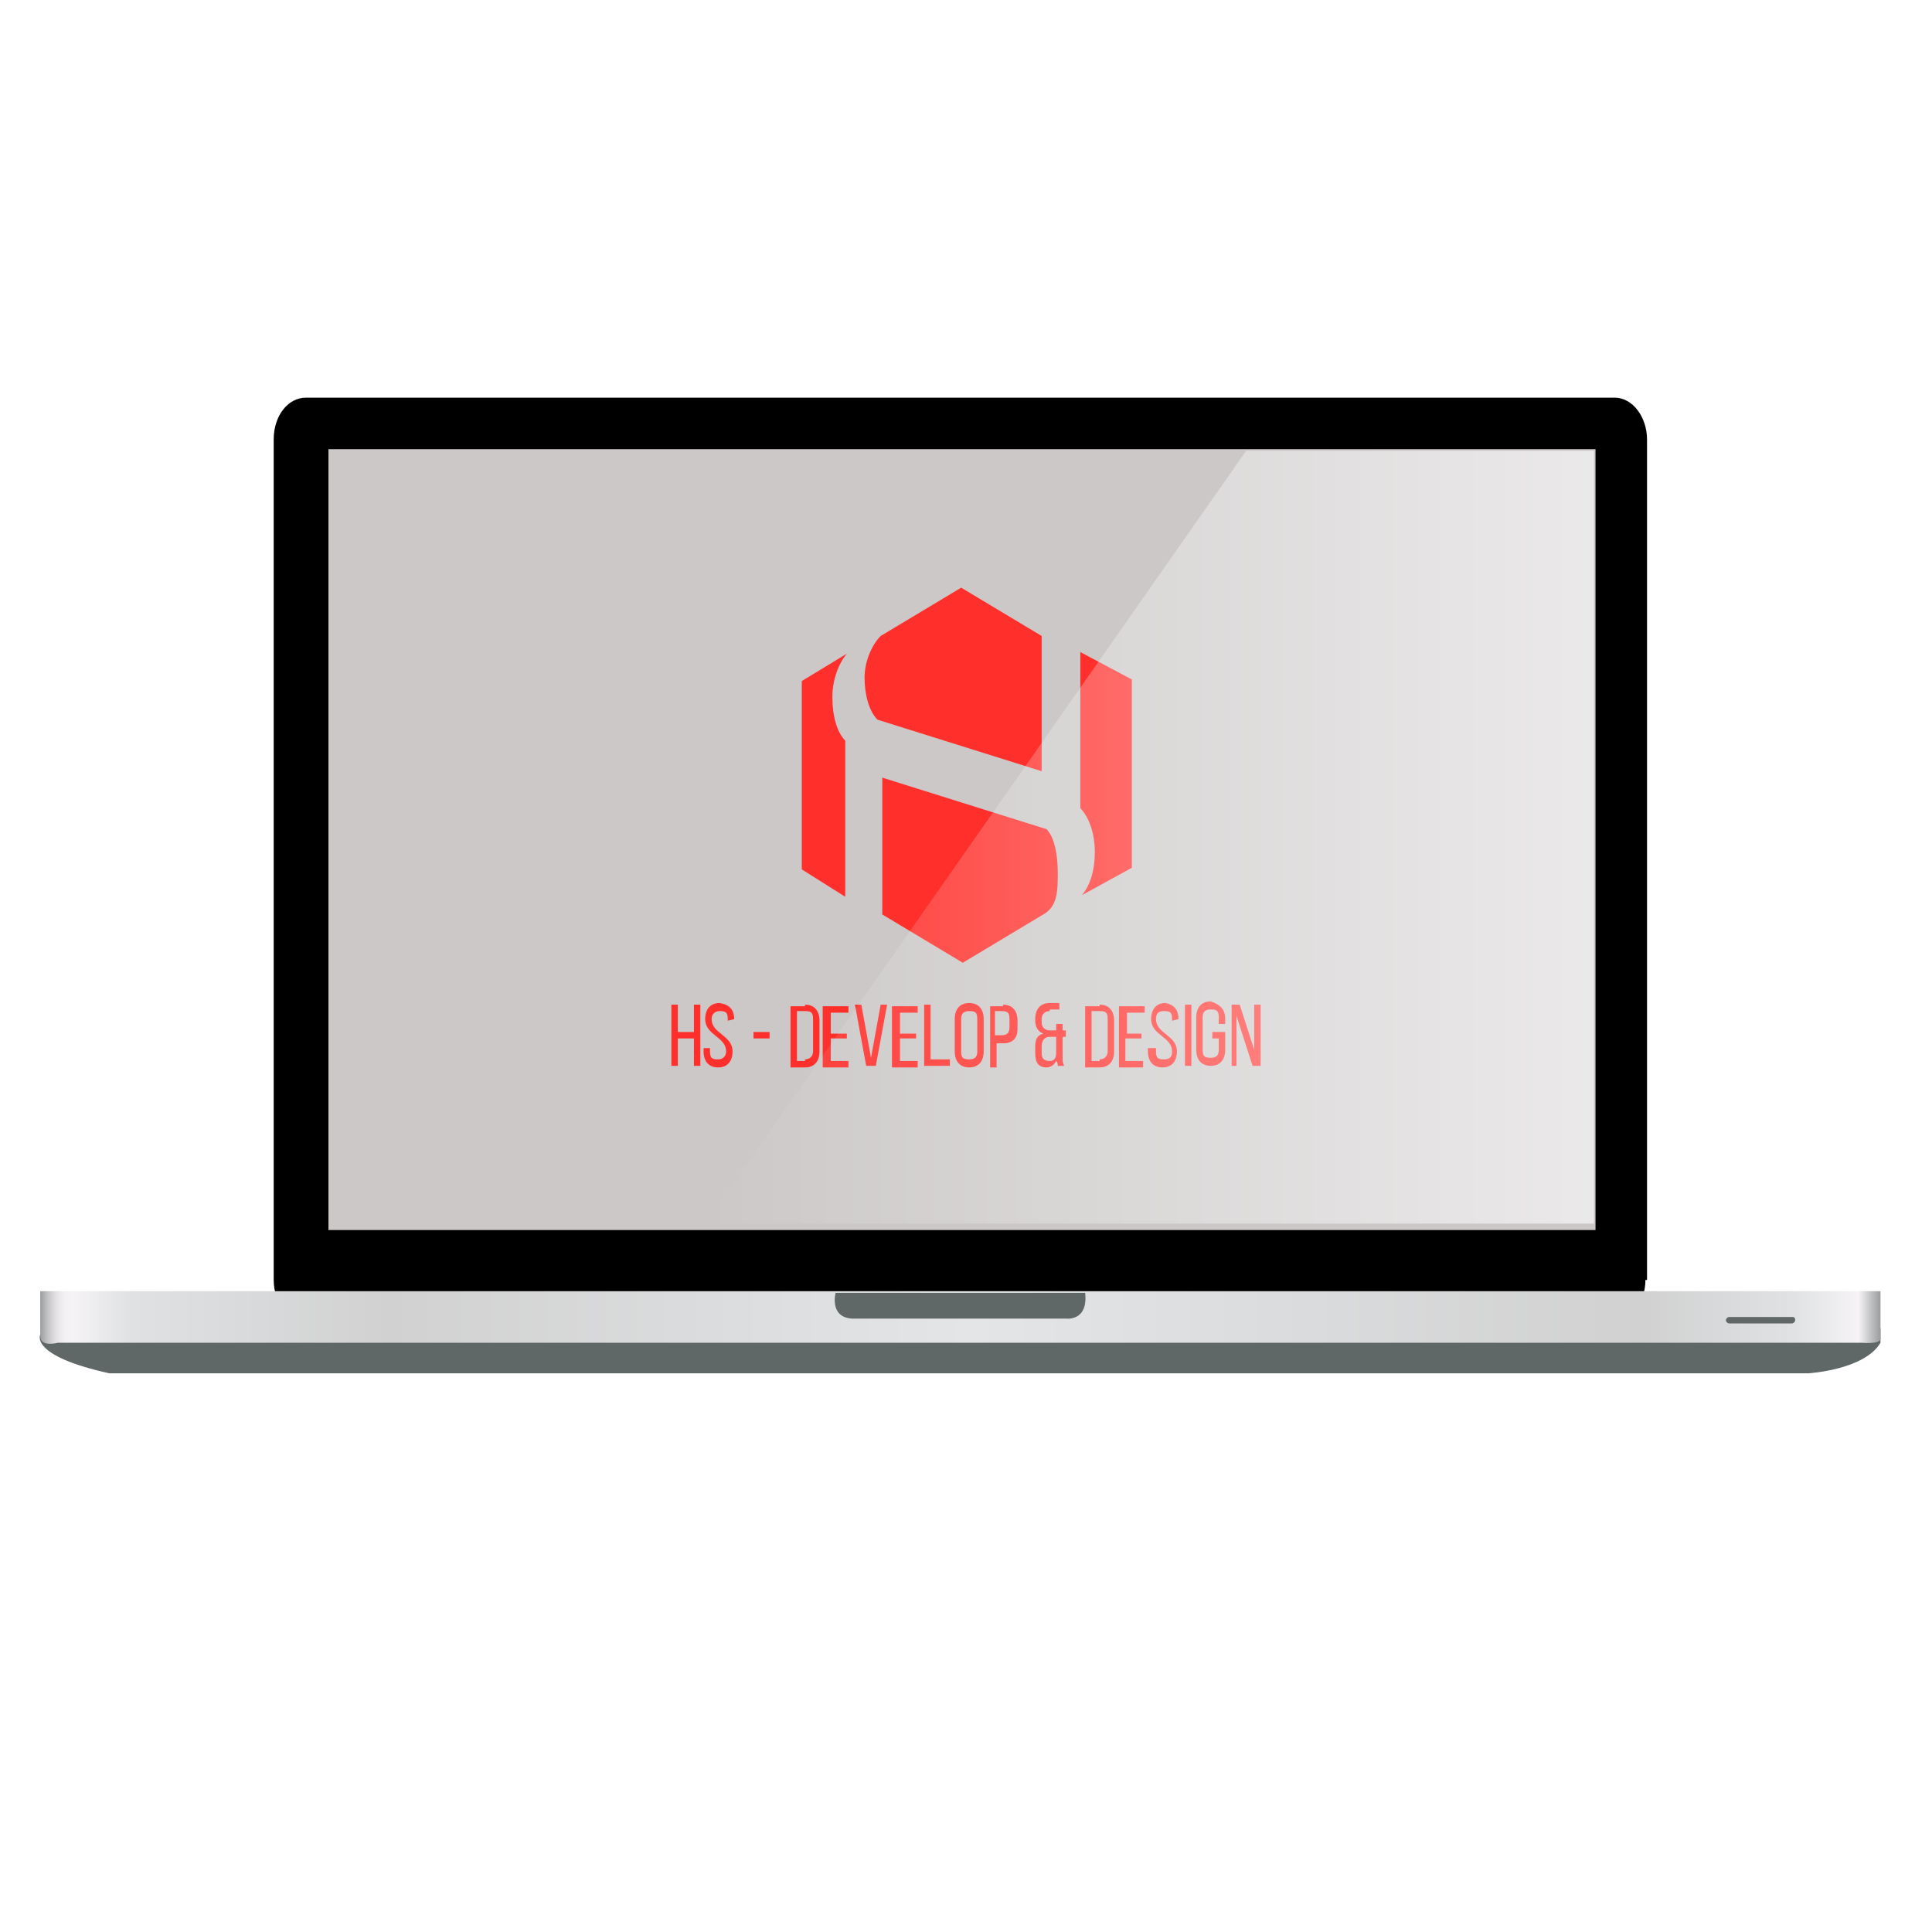
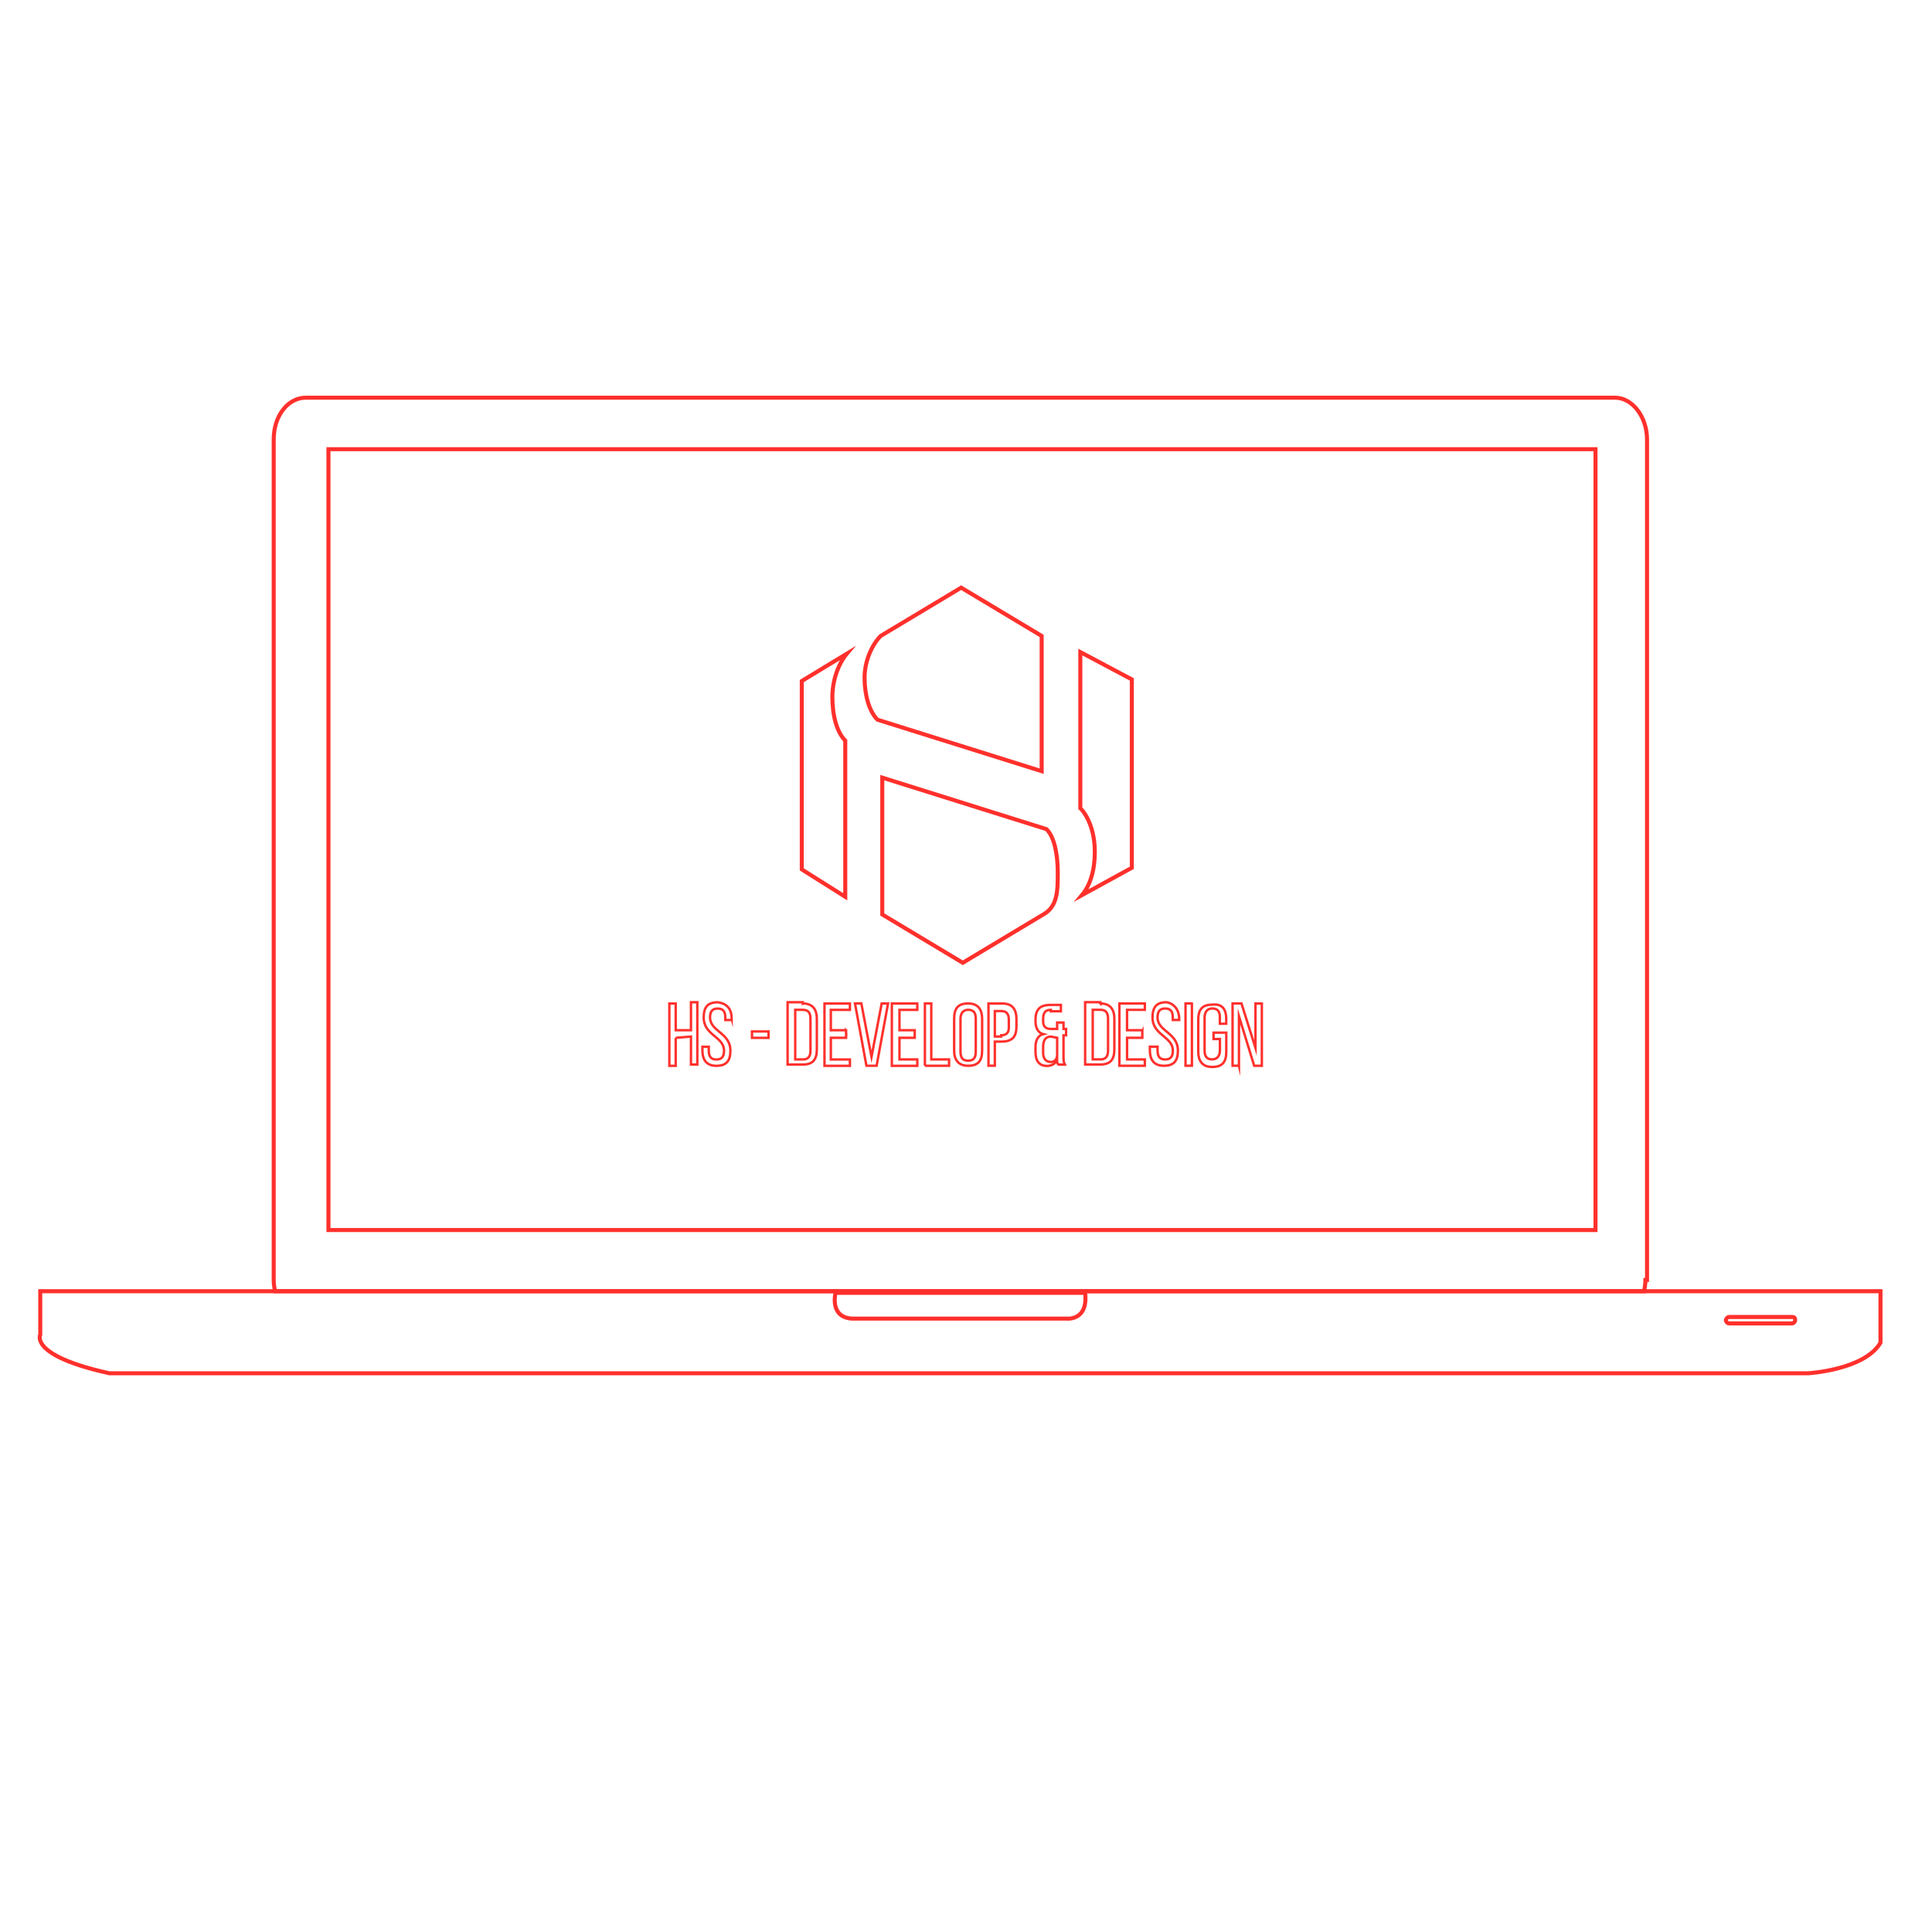
- <svg xmlns="http://www.w3.org/2000/svg" height="120" viewBox="0 0 120 120" width="120">
-   <path d="M102.2 79.5c0 1.4-.9 2.6-2 2.6H19c-1.1 0-2-1.2-2-2.6V27.3c0-1.5.9-2.6 2-2.6h81.3c1.1 0 2 1.2 2 2.6v52.2h-.1z" />
-   <g>
-     <path d="M2.5 82.9s-.7 1.3 4.3 2.4h105.5s3.5-.2 4.5-1.9v-.9l-114.3.4z" fill="#5F6767" />
-     <linearGradient id="a" y2="-296.83" gradientUnits="userSpaceOnUse" x2="362.81" gradientTransform="matrix(1 0 0 -1 -246 -215)" y1="-296.83" x1="248.5">
-       <stop stop-color="#999C9D" offset="0" />
-       <stop stop-color="#A5A7A9" offset=".001" />
-       <stop stop-color="#C2C3C5" offset=".004" />
-       <stop stop-color="#D9D8DA" offset=".007" />
-       <stop stop-color="#E9E7EA" offset=".01" />
-       <stop stop-color="#F2F0F3" offset=".013" />
-       <stop stop-color="#F5F3F6" offset=".018" />
-       <stop stop-color="#DFE1E3" offset=".049" />
-       <stop stop-color="#D1D1D1" offset=".189" />
-       <stop stop-color="#E3E5E7" offset=".506" />
-       <stop stop-color="#D1D1D1" offset=".872" />
-       <stop stop-color="#DFE1E3" offset=".951" />
-       <stop stop-color="#F5F3F6" offset=".988" />
-       <stop stop-color="#999C9D" offset="1" />
-     </linearGradient>
-     <path d="M2.5 80.2h114.3v2.9s.2.4-1.2.3H3.6s-1.1.3-1.1-.4v-2.8z" fill="url(#a)" />
-     <path d="M111.5 82c0 .1-.1.2-.2.2h-3.9c-.1 0-.2-.1-.2-.2s.1-.2.2-.2h3.9c.1 0 .2 0 .2.2zM51.9 80.3s-.4 1.5 1 1.6h13.3s1.4.2 1.2-1.6H51.9z" fill="#5F6767" />
-   </g>
-   <path d="M20.4 27.9h78.7v48.5H20.4V27.9z" fill="#CCC8C8" />
-   <path id="logo" d="M64.7 47.9l-10.2-3.2c-.5-.5-.8-1.5-.8-2.6s.5-2.1 1-2.6l5-3 5 3v8.4zm-14.9-5.6V54l2.7 1.7V46c-.5-.5-.8-1.5-.8-2.7 0-1.1.4-2.1.9-2.7l-2.8 1.7zm5 6v8.5l5 3 5-3c.9-.5.9-1.5.9-2.6s-.2-2.2-.7-2.7l-10.2-3.2zm12.3-7.8v9.7c.5.5.9 1.5.9 2.7s-.3 2.1-.8 2.7l3.1-1.7V42.2l-3.2-1.7z" fill="#FF302C" />
-   <path id="text" d="M42.1 64.5v1.7h-.4v-3.8h.4v1.7h1v-1.7h.4v3.8h-.4v-1.7h-1zm3.5-1.2l-.4.1v-.1c0-.4-.1-.5-.5-.5-.3 0-.5.2-.5.5 0 .9 1.3 1 1.3 2 0 .6-.3 1-.9 1s-.9-.4-.9-1v-.2h.4v.2c0 .4.1.5.5.5.3 0 .5-.2.5-.5 0-.9-1.3-1-1.3-2 0-.6.3-1 .9-1 .6.1.9.4.9 1zm1.2.8h1v.4h-1v-.4zm3.2-1.7c.6 0 .9.4.9 1v1.9c0 .6-.3 1-.9 1h-.9v-3.8h.9v-.1zm0 3.4c.3 0 .5-.2.5-.5v-2c0-.4-.1-.5-.5-.5h-.5v3.1h.5v-.1zm2.6-1.7v.4h-1v1.4h1.1v.4h-1.6v-3.8h1.6v.4h-1.1v1.3h1v-.1zm.9-1.7l.6 3.3.6-3.3h.4l-.7 3.8h-.6l-.7-3.8h.4zm3.4 1.7v.4h-1v1.4H57v.4h-1.6v-3.8H57v.4h-1.1v1.3h1v-.1zm.5 2.1v-3.8h.4v3.4H59v.4h-1.6zm1.9-2.9c0-.6.3-1 .9-1s.9.4.9 1v2c0 .6-.3 1-.9 1-.6 0-.9-.4-.9-1v-2zm.4 2c0 .4.1.5.5.5s.5-.2.5-.5v-2c0-.4-.1-.5-.5-.5s-.5.2-.5.5v2zm2.6-2.9c.6 0 .9.4.9 1v.5c0 .6-.3.9-.9.9h-.4v1.5h-.4v-3.8h.8v-.1zm-.1 1.9c.3 0 .5-.1.5-.5v-.5c0-.4-.1-.5-.5-.5h-.4v1.5h.4zm3-1.5c-.3 0-.5.2-.5.5v.2c0 .3.2.5.5.5h.4v-.4h.4v.4h.2v.4H66v1.3c0 .2 0 .3.1.5h-.4c0-.1 0-.2-.1-.3-.1.2-.3.4-.6.4-.5 0-.7-.3-.7-.9V65c0-.4.1-.7.5-.8-.3-.1-.5-.4-.5-.8v-.1c0-.6.3-1 .9-1h.6v.4h-.6v.1zm0 1.6c-.3 0-.5.2-.5.6v.4c0 .3.1.5.5.5.2 0 .4-.1.4-.5v-1h-.4zm3.1-2c.6 0 .9.4.9 1v1.9c0 .6-.3 1-.9 1h-.9v-3.8h.9v-.1zm0 3.4c.3 0 .5-.2.5-.5v-2c0-.4-.1-.5-.5-.5h-.5v3.1h.5v-.1zm2.6-1.7v.4h-1v1.4H71v.4h-1.5v-3.8h1.6v.4H70v1.3h.9v-.1zm2.3-.8l-.4.1v-.1c0-.4-.1-.5-.5-.5s-.5.2-.5.5c0 .9 1.3 1 1.3 2 0 .6-.3 1-.9 1-.6 0-.9-.4-.9-1v-.2h.5v.2c0 .4.102.5.5.5.4 0 .5-.2.5-.5 0-.9-1.3-1-1.3-2 0-.6.3-1 .9-1 .5.1.8.4.8 1zm.8-.9v3.8h-.4v-3.8h.4zm2.1.9v.3h-.4v-.4c0-.4-.1-.5-.5-.5s-.5.2-.5.5v2c0 .4.1.5.5.5s.5-.2.5-.5v-.7h-.4v-.4h.8v1.1c0 .6-.3 1-.9 1-.6 0-.9-.4-.9-1v-2c0-.6.3-1 .9-1 .6.2.9.5.9 1.1zm.8 2.9h-.4v-3.8h.5l.9 2.8v-2.8h.4v3.8h-.5l-1-3.1v3.1h.1z" fill="#FF302C" />
-   <linearGradient id="b" y2="52" gradientUnits="userSpaceOnUse" x2="99" y1="52" x1="43.8">
-     <stop stop-color="#fff" stop-opacity="0" offset="0" />
-     <stop stop-color="#fff" offset="1" />
-   </linearGradient>
-   <path id="reflection" opacity=".6" d="M43.8 76H99V28H77.4L43.8 76z" enable-background="new" fill="url(#b)" />
+ <svg xmlns="http://www.w3.org/2000/svg" width="120" height="120" viewBox="0 0 120 120">
+   <path fill="none" stroke="#FF302C" stroke-width=".25" stroke-miterlimit="10" d="M116.8 83.1v-2.9H2.5v2.7s-.7 1.3 4.3 2.397h105.5s3.5-.198 4.5-1.897v-.21c.014-.05 0-.09 0-.09z" />
+   <path fill="none" stroke="#FF302C" stroke-width=".25" stroke-miterlimit="10" d="M111.5 82c0 .1-.1.2-.2.2h-3.9c-.103 0-.2-.1-.2-.2s.1-.2.2-.2h3.897c.1 0 .202 0 .203.2z" />
+   <path fill="none" stroke="#FF302C" stroke-width=".25" stroke-miterlimit="10" d="M51.9 80.3s-.4 1.5 1 1.6h13.3s1.4.2 1.2-1.6H51.9z" />
+   <path fill="none" stroke="#FF302C" stroke-width=".25" stroke-miterlimit="10" d="M100.3 24.7H19c-1.1 0-2 1.1-2 2.6v52.2c0 .242.036.475.086.7h85.027c.05-.226.087-.458.087-.7h.1V27.3c0-1.4-.9-2.6-2-2.6z" />
+   <path fill="none" stroke="#FF302C" stroke-width=".25" stroke-miterlimit="10" d="M20.4 27.9h78.7v48.5H20.4z" />
+   <path fill="none" stroke="#FF302C" stroke-width=".25" stroke-miterlimit="10" d="M64.7 47.9l-10.2-3.2c-.5-.5-.8-1.5-.8-2.6s.5-2.1 1-2.6l5-3 5 3v8.4zm-14.9-5.6V54l2.7 1.7V46c-.5-.5-.8-1.5-.8-2.7 0-1.1.4-2.1.9-2.7l-2.8 1.7zm5 6v8.5l5 3 5-3c.9-.5.9-1.5.9-2.6s-.2-2.2-.7-2.7l-10.2-3.2zm12.3-7.8v9.7c.5.5.9 1.5.9 2.7 0 1.2-.3 2.1-.8 2.7l3.1-1.7V42.2l-3.2-1.7z" />
+   <path fill="none" stroke="#FF302C" stroke-width=".15" stroke-miterlimit="10" d="M41.97 64.46V66.2h-.395v-3.87h.395v1.658h.947V62.25h.395v3.87h-.395v-1.737l-.947.078zm3.475-1.185v.08h-.395v-.157c0-.396-.158-.554-.474-.554-.315 0-.474.157-.474.554 0 .868 1.264.946 1.264 2.053 0 .633-.237.948-.87.948s-.868-.396-.868-.947v-.236h.395v.237c0 .397.158.555.474.555.315 0 .474-.158.474-.554 0-.867-1.263-.947-1.263-2.052 0-.632.237-.948.87-.948.63.08.868.475.868 1.025zm1.263.79h1.027v.396h-1.027v-.394zm3.16-1.736c.63 0 .867.395.867.945v1.896c0 .634-.237.95-.868.95h-.948v-3.87h.947v.08zm0 3.475c.314 0 .473-.158.473-.554v-1.975c0-.395-.157-.553-.473-.553h-.475v3.08h.475v.003zm2.684-1.74v.396h-.947v1.345h1.185v.395h-1.58v-3.87h1.58v.395h-1.186v1.265h.947l.002.076zm.948-1.736l.63 3.314.633-3.315h.395l-.71 3.868h-.633l-.71-3.87h.395zm3.316 1.736v.395h-.948v1.345h1.106v.395h-1.58v-3.87h1.58v.395h-1.106v1.265h.948v.076zm.632 2.132v-3.87h.395v3.477h1.106v.395l-1.502-.002zm1.816-2.923c0-.63.237-.946.87-.946.63 0 .868.395.868.945v1.976c0 .633-.236.948-.87.948-.63 0-.868-.396-.868-.947v-1.975zm.395 2.055c0 .395.157.553.474.553.315 0 .474-.158.474-.553v-2.055c0-.395-.158-.553-.474-.553-.316 0-.475.237-.475.553v2.055zm2.606-3c.633 0 .868.395.868.945v.476c0 .633-.235.947-.946.947h-.396v1.498h-.395V62.33h.87zm-.078 1.973c.314 0 .474-.156.474-.474v-.475c0-.396-.155-.554-.474-.554h-.396v1.58h.396v-.077zm3.08-1.578c-.316 0-.476.157-.476.553v.158c0 .315.155.474.476.474h.395v-.396h.395v.396h.158v.396h-.158v1.342c0 .158 0 .316.08.476h-.398c-.08-.08-.08-.156-.08-.313-.078.237-.314.397-.63.397-.48 0-.712-.313-.712-.87v-.316c0-.395.158-.71.474-.788-.313-.08-.474-.396-.474-.79v-.08c0-.632.236-.946.947-.946h.63v.395h-.63v-.08h.003zm0 1.658c-.316 0-.476.236-.476.63v.397c0 .314.155.553.476.553.235 0 .395-.158.395-.475V64.46l-.395-.077zm3.078-2.054c.633 0 .87.395.87.945v1.896c0 .634-.237.95-.87.95H67.4v-3.87h.946v.08zm0 3.475c.316 0 .478-.158.478-.554v-1.975c0-.395-.158-.553-.478-.553h-.474v3.08h.474v.003zm2.606-1.74v.396h-.947v1.345h1.104v.395h-1.58v-3.87h1.58v.395h-1.105v1.265h.947v.076zm2.29-.79v.08h-.396v-.157c0-.396-.156-.554-.473-.554s-.475.157-.475.554c0 .868 1.264.946 1.264 2.053 0 .633-.236.948-.87.948-.633 0-.87-.396-.87-.947v-.236h.477v.237c0 .397.157.555.476.555.314 0 .475-.158.475-.554 0-.867-1.264-.947-1.264-2.052 0-.632.237-.948.87-.948.47.08.786.475.786 1.025zm.79-.946v3.868h-.396v-3.87h.395zm2.132.945v.316h-.394v-.394c0-.396-.158-.555-.474-.555s-.476.238-.476.556v2.053c0 .394.158.552.476.552.315 0 .476-.236.476-.553v-.71h-.395v-.397h.79v1.186c0 .63-.237.946-.87.946-.634 0-.87-.396-.87-.947v-1.976c0-.633.236-.947.87-.947.63-.078.867.318.867.868zm.79 2.923h-.396v-3.87h.553l.87 2.765V62.33h.395v3.868H77.9l-.946-3.08v3.08z" />
</svg>
